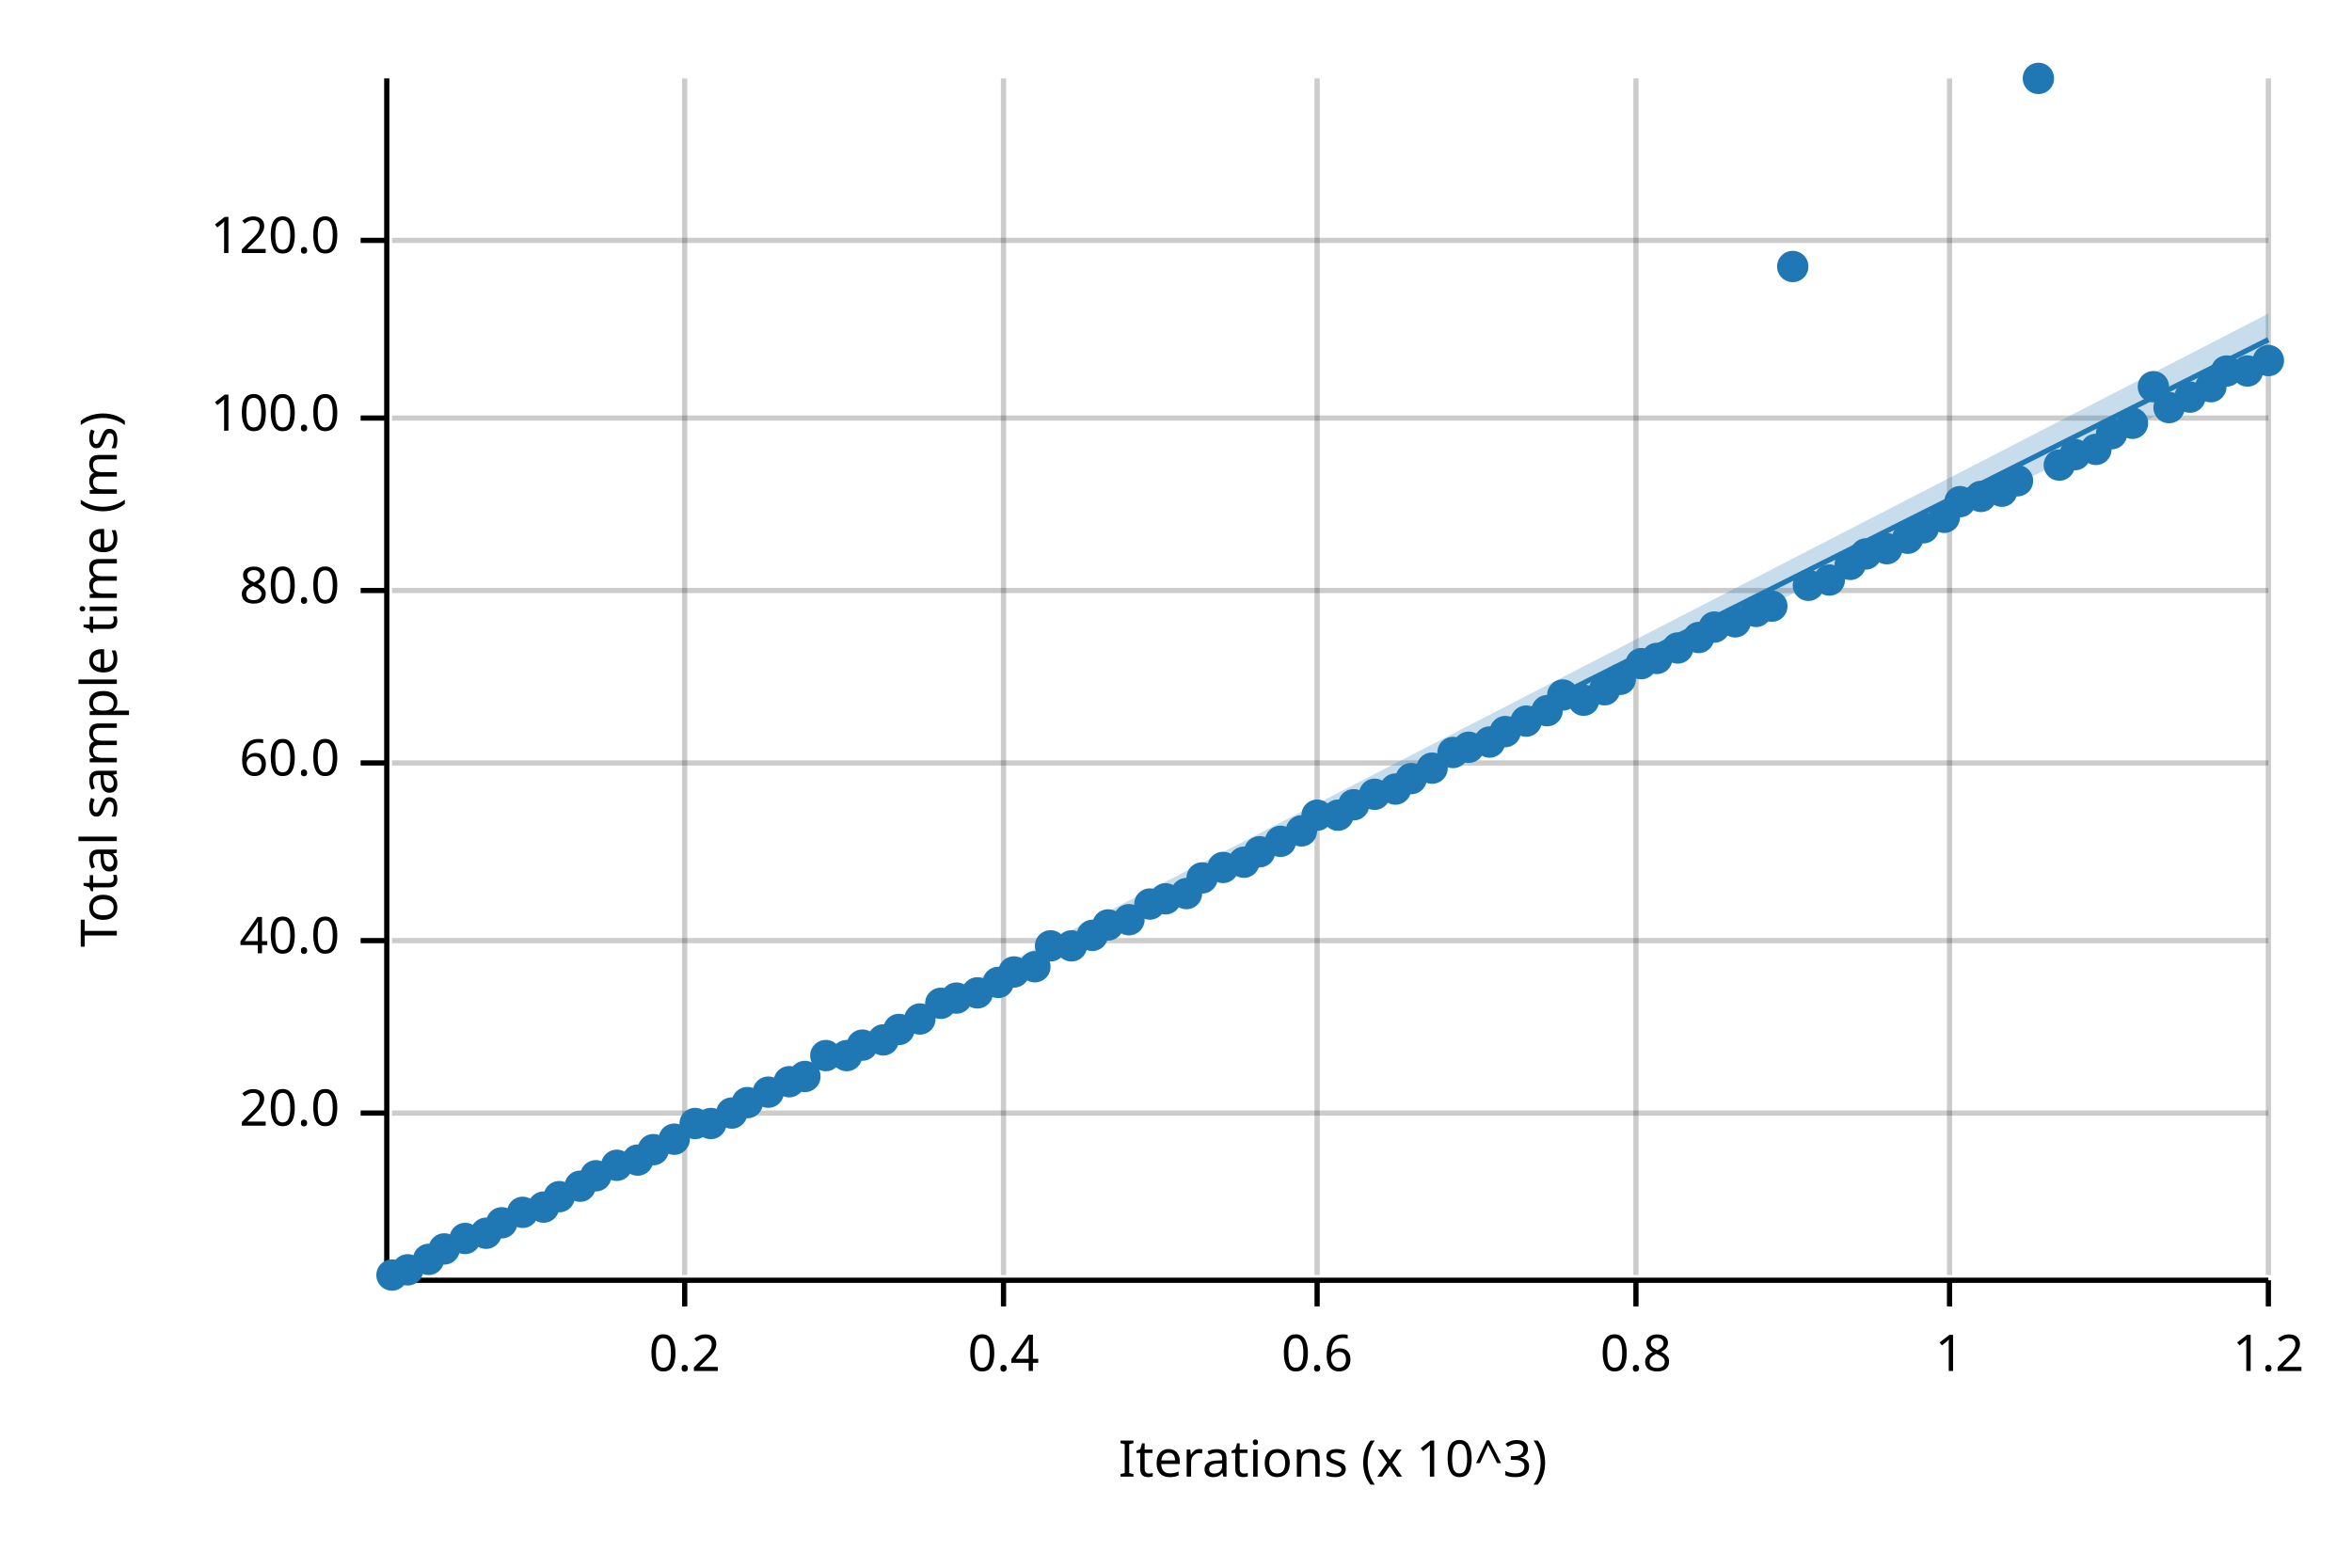
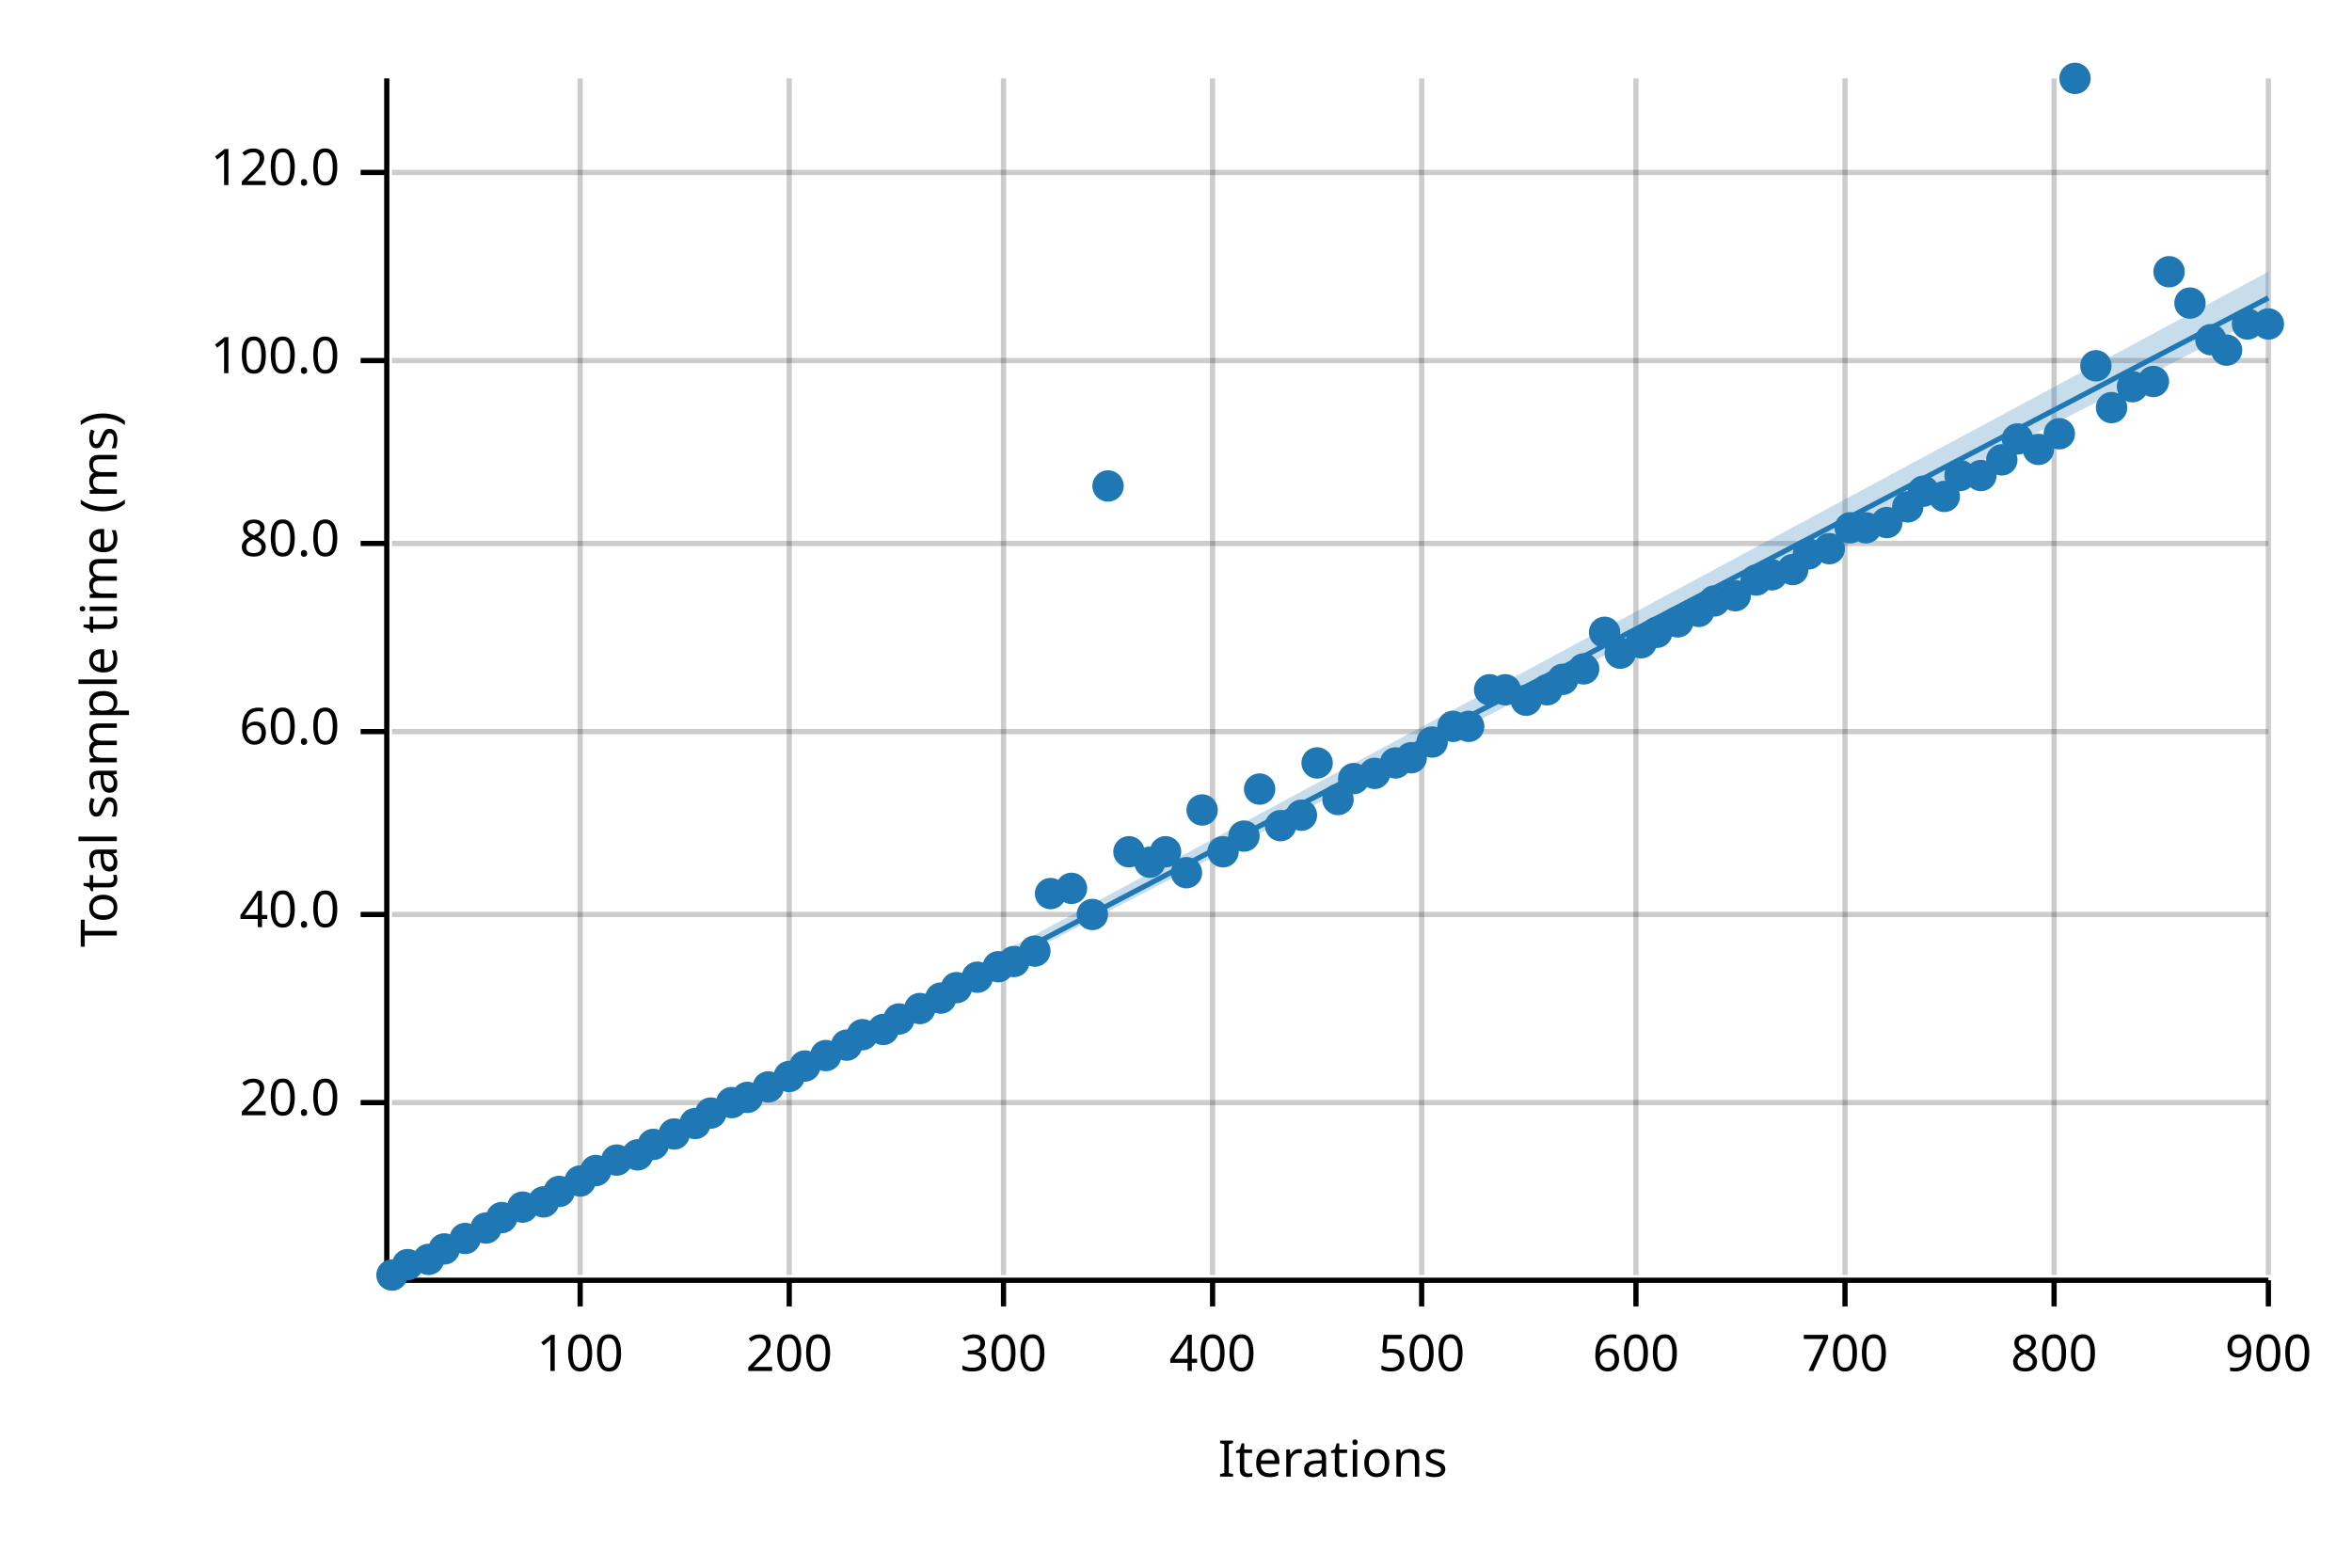
<svg xmlns="http://www.w3.org/2000/svg" width="450" height="300" viewBox="0 0 450 300">
  <text x="15" y="130" dy="0.76em" text-anchor="middle" font-family="sans-serif" font-size="9.677" opacity="1" fill="#000000" transform="rotate(270, 15, 130)">
Total sample time (ms)
</text>
  <text x="255" y="285" dy="-0.5ex" text-anchor="middle" font-family="sans-serif" font-size="9.677" opacity="1" fill="#000000">
- Iterations (x 10^3)
+ Iterations
</text>
-   <line opacity="0.2" stroke="#000000" stroke-width="1" x1="131" y1="244" x2="131" y2="15" />
+   <line opacity="0.2" stroke="#000000" stroke-width="1" x1="111" y1="244" x2="111" y2="15" />
+   <line opacity="0.2" stroke="#000000" stroke-width="1" x1="151" y1="244" x2="151" y2="15" />
  <line opacity="0.2" stroke="#000000" stroke-width="1" x1="192" y1="244" x2="192" y2="15" />
-   <line opacity="0.2" stroke="#000000" stroke-width="1" x1="252" y1="244" x2="252" y2="15" />
+   <line opacity="0.2" stroke="#000000" stroke-width="1" x1="232" y1="244" x2="232" y2="15" />
+   <line opacity="0.2" stroke="#000000" stroke-width="1" x1="272" y1="244" x2="272" y2="15" />
  <line opacity="0.2" stroke="#000000" stroke-width="1" x1="313" y1="244" x2="313" y2="15" />
-   <line opacity="0.2" stroke="#000000" stroke-width="1" x1="373" y1="244" x2="373" y2="15" />
+   <line opacity="0.2" stroke="#000000" stroke-width="1" x1="353" y1="244" x2="353" y2="15" />
+   <line opacity="0.2" stroke="#000000" stroke-width="1" x1="393" y1="244" x2="393" y2="15" />
  <line opacity="0.2" stroke="#000000" stroke-width="1" x1="434" y1="244" x2="434" y2="15" />
-   <line opacity="0.2" stroke="#000000" stroke-width="1" x1="75" y1="213" x2="434" y2="213" />
-   <line opacity="0.2" stroke="#000000" stroke-width="1" x1="75" y1="180" x2="434" y2="180" />
-   <line opacity="0.2" stroke="#000000" stroke-width="1" x1="75" y1="146" x2="434" y2="146" />
-   <line opacity="0.2" stroke="#000000" stroke-width="1" x1="75" y1="113" x2="434" y2="113" />
-   <line opacity="0.2" stroke="#000000" stroke-width="1" x1="75" y1="80" x2="434" y2="80" />
-   <line opacity="0.2" stroke="#000000" stroke-width="1" x1="75" y1="46" x2="434" y2="46" />
+   <line opacity="0.2" stroke="#000000" stroke-width="1" x1="75" y1="211" x2="434" y2="211" />
+   <line opacity="0.2" stroke="#000000" stroke-width="1" x1="75" y1="175" x2="434" y2="175" />
+   <line opacity="0.2" stroke="#000000" stroke-width="1" x1="75" y1="140" x2="434" y2="140" />
+   <line opacity="0.2" stroke="#000000" stroke-width="1" x1="75" y1="104" x2="434" y2="104" />
+   <line opacity="0.2" stroke="#000000" stroke-width="1" x1="75" y1="69" x2="434" y2="69" />
+   <line opacity="0.2" stroke="#000000" stroke-width="1" x1="75" y1="33" x2="434" y2="33" />
  <polyline fill="none" opacity="1" stroke="#000000" stroke-width="1" points="74,15 74,244 " />
-   <text x="65" y="213" dy="0.5ex" text-anchor="end" font-family="sans-serif" font-size="9.677" opacity="1" fill="#000000">
+   <text x="65" y="211" dy="0.5ex" text-anchor="end" font-family="sans-serif" font-size="9.677" opacity="1" fill="#000000">
20.0
</text>
-   <polyline fill="none" opacity="1" stroke="#000000" stroke-width="1" points="69,213 74,213 " />
-   <text x="65" y="180" dy="0.5ex" text-anchor="end" font-family="sans-serif" font-size="9.677" opacity="1" fill="#000000">
+   <polyline fill="none" opacity="1" stroke="#000000" stroke-width="1" points="69,211 74,211 " />
+   <text x="65" y="175" dy="0.5ex" text-anchor="end" font-family="sans-serif" font-size="9.677" opacity="1" fill="#000000">
40.0
</text>
-   <polyline fill="none" opacity="1" stroke="#000000" stroke-width="1" points="69,180 74,180 " />
-   <text x="65" y="146" dy="0.5ex" text-anchor="end" font-family="sans-serif" font-size="9.677" opacity="1" fill="#000000">
+   <polyline fill="none" opacity="1" stroke="#000000" stroke-width="1" points="69,175 74,175 " />
+   <text x="65" y="140" dy="0.5ex" text-anchor="end" font-family="sans-serif" font-size="9.677" opacity="1" fill="#000000">
60.0
</text>
-   <polyline fill="none" opacity="1" stroke="#000000" stroke-width="1" points="69,146 74,146 " />
-   <text x="65" y="113" dy="0.5ex" text-anchor="end" font-family="sans-serif" font-size="9.677" opacity="1" fill="#000000">
+   <polyline fill="none" opacity="1" stroke="#000000" stroke-width="1" points="69,140 74,140 " />
+   <text x="65" y="104" dy="0.5ex" text-anchor="end" font-family="sans-serif" font-size="9.677" opacity="1" fill="#000000">
80.0
</text>
-   <polyline fill="none" opacity="1" stroke="#000000" stroke-width="1" points="69,113 74,113 " />
-   <text x="65" y="80" dy="0.5ex" text-anchor="end" font-family="sans-serif" font-size="9.677" opacity="1" fill="#000000">
+   <polyline fill="none" opacity="1" stroke="#000000" stroke-width="1" points="69,104 74,104 " />
+   <text x="65" y="69" dy="0.5ex" text-anchor="end" font-family="sans-serif" font-size="9.677" opacity="1" fill="#000000">
100.0
</text>
-   <polyline fill="none" opacity="1" stroke="#000000" stroke-width="1" points="69,80 74,80 " />
-   <text x="65" y="46" dy="0.5ex" text-anchor="end" font-family="sans-serif" font-size="9.677" opacity="1" fill="#000000">
+   <polyline fill="none" opacity="1" stroke="#000000" stroke-width="1" points="69,69 74,69 " />
+   <text x="65" y="33" dy="0.5ex" text-anchor="end" font-family="sans-serif" font-size="9.677" opacity="1" fill="#000000">
120.0
</text>
-   <polyline fill="none" opacity="1" stroke="#000000" stroke-width="1" points="69,46 74,46 " />
+   <polyline fill="none" opacity="1" stroke="#000000" stroke-width="1" points="69,33 74,33 " />
  <polyline fill="none" opacity="1" stroke="#000000" stroke-width="1" points="75,245 434,245 " />
-   <text x="131" y="255" dy="0.76em" text-anchor="middle" font-family="sans-serif" font-size="9.677" opacity="1" fill="#000000">
- 0.2
+   <text x="111" y="255" dy="0.76em" text-anchor="middle" font-family="sans-serif" font-size="9.677" opacity="1" fill="#000000">
+ 100
</text>
-   <polyline fill="none" opacity="1" stroke="#000000" stroke-width="1" points="131,245 131,250 " />
+   <polyline fill="none" opacity="1" stroke="#000000" stroke-width="1" points="111,245 111,250 " />
+   <text x="151" y="255" dy="0.76em" text-anchor="middle" font-family="sans-serif" font-size="9.677" opacity="1" fill="#000000">
+ 200
+ </text>
+   <polyline fill="none" opacity="1" stroke="#000000" stroke-width="1" points="151,245 151,250 " />
  <text x="192" y="255" dy="0.76em" text-anchor="middle" font-family="sans-serif" font-size="9.677" opacity="1" fill="#000000">
- 0.4
+ 300
</text>
  <polyline fill="none" opacity="1" stroke="#000000" stroke-width="1" points="192,245 192,250 " />
-   <text x="252" y="255" dy="0.76em" text-anchor="middle" font-family="sans-serif" font-size="9.677" opacity="1" fill="#000000">
- 0.6
+   <text x="232" y="255" dy="0.76em" text-anchor="middle" font-family="sans-serif" font-size="9.677" opacity="1" fill="#000000">
+ 400
</text>
-   <polyline fill="none" opacity="1" stroke="#000000" stroke-width="1" points="252,245 252,250 " />
+   <polyline fill="none" opacity="1" stroke="#000000" stroke-width="1" points="232,245 232,250 " />
+   <text x="272" y="255" dy="0.76em" text-anchor="middle" font-family="sans-serif" font-size="9.677" opacity="1" fill="#000000">
+ 500
+ </text>
+   <polyline fill="none" opacity="1" stroke="#000000" stroke-width="1" points="272,245 272,250 " />
  <text x="313" y="255" dy="0.76em" text-anchor="middle" font-family="sans-serif" font-size="9.677" opacity="1" fill="#000000">
- 0.8
+ 600
</text>
  <polyline fill="none" opacity="1" stroke="#000000" stroke-width="1" points="313,245 313,250 " />
-   <text x="373" y="255" dy="0.76em" text-anchor="middle" font-family="sans-serif" font-size="9.677" opacity="1" fill="#000000">
- 1
+   <text x="353" y="255" dy="0.76em" text-anchor="middle" font-family="sans-serif" font-size="9.677" opacity="1" fill="#000000">
+ 700
</text>
-   <polyline fill="none" opacity="1" stroke="#000000" stroke-width="1" points="373,245 373,250 " />
+   <polyline fill="none" opacity="1" stroke="#000000" stroke-width="1" points="353,245 353,250 " />
+   <text x="393" y="255" dy="0.76em" text-anchor="middle" font-family="sans-serif" font-size="9.677" opacity="1" fill="#000000">
+ 800
+ </text>
+   <polyline fill="none" opacity="1" stroke="#000000" stroke-width="1" points="393,245 393,250 " />
  <text x="434" y="255" dy="0.76em" text-anchor="middle" font-family="sans-serif" font-size="9.677" opacity="1" fill="#000000">
- 1.2
+ 900
</text>
  <polyline fill="none" opacity="1" stroke="#000000" stroke-width="1" points="434,245 434,250 " />
  <circle cx="75" cy="244" r="3" opacity="1" fill="#1F78B4" stroke="none" stroke-width="1" />
-   <circle cx="78" cy="243" r="3" opacity="1" fill="#1F78B4" stroke="none" stroke-width="1" />
+   <circle cx="78" cy="242" r="3" opacity="1" fill="#1F78B4" stroke="none" stroke-width="1" />
  <circle cx="82" cy="241" r="3" opacity="1" fill="#1F78B4" stroke="none" stroke-width="1" />
  <circle cx="85" cy="239" r="3" opacity="1" fill="#1F78B4" stroke="none" stroke-width="1" />
  <circle cx="89" cy="237" r="3" opacity="1" fill="#1F78B4" stroke="none" stroke-width="1" />
-   <circle cx="93" cy="236" r="3" opacity="1" fill="#1F78B4" stroke="none" stroke-width="1" />
-   <circle cx="96" cy="234" r="3" opacity="1" fill="#1F78B4" stroke="none" stroke-width="1" />
-   <circle cx="100" cy="232" r="3" opacity="1" fill="#1F78B4" stroke="none" stroke-width="1" />
-   <circle cx="104" cy="231" r="3" opacity="1" fill="#1F78B4" stroke="none" stroke-width="1" />
-   <circle cx="107" cy="229" r="3" opacity="1" fill="#1F78B4" stroke="none" stroke-width="1" />
-   <circle cx="111" cy="227" r="3" opacity="1" fill="#1F78B4" stroke="none" stroke-width="1" />
-   <circle cx="114" cy="225" r="3" opacity="1" fill="#1F78B4" stroke="none" stroke-width="1" />
-   <circle cx="118" cy="223" r="3" opacity="1" fill="#1F78B4" stroke="none" stroke-width="1" />
-   <circle cx="122" cy="222" r="3" opacity="1" fill="#1F78B4" stroke="none" stroke-width="1" />
-   <circle cx="125" cy="220" r="3" opacity="1" fill="#1F78B4" stroke="none" stroke-width="1" />
-   <circle cx="129" cy="218" r="3" opacity="1" fill="#1F78B4" stroke="none" stroke-width="1" />
+   <circle cx="93" cy="235" r="3" opacity="1" fill="#1F78B4" stroke="none" stroke-width="1" />
+   <circle cx="96" cy="233" r="3" opacity="1" fill="#1F78B4" stroke="none" stroke-width="1" />
+   <circle cx="100" cy="231" r="3" opacity="1" fill="#1F78B4" stroke="none" stroke-width="1" />
+   <circle cx="104" cy="230" r="3" opacity="1" fill="#1F78B4" stroke="none" stroke-width="1" />
+   <circle cx="107" cy="228" r="3" opacity="1" fill="#1F78B4" stroke="none" stroke-width="1" />
+   <circle cx="111" cy="226" r="3" opacity="1" fill="#1F78B4" stroke="none" stroke-width="1" />
+   <circle cx="114" cy="224" r="3" opacity="1" fill="#1F78B4" stroke="none" stroke-width="1" />
+   <circle cx="118" cy="222" r="3" opacity="1" fill="#1F78B4" stroke="none" stroke-width="1" />
+   <circle cx="122" cy="221" r="3" opacity="1" fill="#1F78B4" stroke="none" stroke-width="1" />
+   <circle cx="125" cy="219" r="3" opacity="1" fill="#1F78B4" stroke="none" stroke-width="1" />
+   <circle cx="129" cy="217" r="3" opacity="1" fill="#1F78B4" stroke="none" stroke-width="1" />
  <circle cx="133" cy="215" r="3" opacity="1" fill="#1F78B4" stroke="none" stroke-width="1" />
-   <circle cx="136" cy="215" r="3" opacity="1" fill="#1F78B4" stroke="none" stroke-width="1" />
-   <circle cx="140" cy="213" r="3" opacity="1" fill="#1F78B4" stroke="none" stroke-width="1" />
-   <circle cx="143" cy="211" r="3" opacity="1" fill="#1F78B4" stroke="none" stroke-width="1" />
-   <circle cx="147" cy="209" r="3" opacity="1" fill="#1F78B4" stroke="none" stroke-width="1" />
-   <circle cx="151" cy="207" r="3" opacity="1" fill="#1F78B4" stroke="none" stroke-width="1" />
-   <circle cx="154" cy="206" r="3" opacity="1" fill="#1F78B4" stroke="none" stroke-width="1" />
+   <circle cx="136" cy="213" r="3" opacity="1" fill="#1F78B4" stroke="none" stroke-width="1" />
+   <circle cx="140" cy="211" r="3" opacity="1" fill="#1F78B4" stroke="none" stroke-width="1" />
+   <circle cx="143" cy="210" r="3" opacity="1" fill="#1F78B4" stroke="none" stroke-width="1" />
+   <circle cx="147" cy="208" r="3" opacity="1" fill="#1F78B4" stroke="none" stroke-width="1" />
+   <circle cx="151" cy="206" r="3" opacity="1" fill="#1F78B4" stroke="none" stroke-width="1" />
+   <circle cx="154" cy="204" r="3" opacity="1" fill="#1F78B4" stroke="none" stroke-width="1" />
  <circle cx="158" cy="202" r="3" opacity="1" fill="#1F78B4" stroke="none" stroke-width="1" />
-   <circle cx="162" cy="202" r="3" opacity="1" fill="#1F78B4" stroke="none" stroke-width="1" />
-   <circle cx="165" cy="200" r="3" opacity="1" fill="#1F78B4" stroke="none" stroke-width="1" />
-   <circle cx="169" cy="199" r="3" opacity="1" fill="#1F78B4" stroke="none" stroke-width="1" />
-   <circle cx="172" cy="197" r="3" opacity="1" fill="#1F78B4" stroke="none" stroke-width="1" />
-   <circle cx="176" cy="195" r="3" opacity="1" fill="#1F78B4" stroke="none" stroke-width="1" />
-   <circle cx="180" cy="192" r="3" opacity="1" fill="#1F78B4" stroke="none" stroke-width="1" />
-   <circle cx="183" cy="191" r="3" opacity="1" fill="#1F78B4" stroke="none" stroke-width="1" />
-   <circle cx="187" cy="190" r="3" opacity="1" fill="#1F78B4" stroke="none" stroke-width="1" />
-   <circle cx="191" cy="188" r="3" opacity="1" fill="#1F78B4" stroke="none" stroke-width="1" />
-   <circle cx="194" cy="186" r="3" opacity="1" fill="#1F78B4" stroke="none" stroke-width="1" />
-   <circle cx="198" cy="185" r="3" opacity="1" fill="#1F78B4" stroke="none" stroke-width="1" />
-   <circle cx="201" cy="181" r="3" opacity="1" fill="#1F78B4" stroke="none" stroke-width="1" />
-   <circle cx="205" cy="181" r="3" opacity="1" fill="#1F78B4" stroke="none" stroke-width="1" />
-   <circle cx="209" cy="179" r="3" opacity="1" fill="#1F78B4" stroke="none" stroke-width="1" />
-   <circle cx="212" cy="177" r="3" opacity="1" fill="#1F78B4" stroke="none" stroke-width="1" />
-   <circle cx="216" cy="176" r="3" opacity="1" fill="#1F78B4" stroke="none" stroke-width="1" />
-   <circle cx="220" cy="173" r="3" opacity="1" fill="#1F78B4" stroke="none" stroke-width="1" />
-   <circle cx="223" cy="172" r="3" opacity="1" fill="#1F78B4" stroke="none" stroke-width="1" />
-   <circle cx="227" cy="171" r="3" opacity="1" fill="#1F78B4" stroke="none" stroke-width="1" />
-   <circle cx="230" cy="168" r="3" opacity="1" fill="#1F78B4" stroke="none" stroke-width="1" />
-   <circle cx="234" cy="166" r="3" opacity="1" fill="#1F78B4" stroke="none" stroke-width="1" />
-   <circle cx="238" cy="165" r="3" opacity="1" fill="#1F78B4" stroke="none" stroke-width="1" />
-   <circle cx="241" cy="163" r="3" opacity="1" fill="#1F78B4" stroke="none" stroke-width="1" />
-   <circle cx="245" cy="161" r="3" opacity="1" fill="#1F78B4" stroke="none" stroke-width="1" />
-   <circle cx="249" cy="159" r="3" opacity="1" fill="#1F78B4" stroke="none" stroke-width="1" />
-   <circle cx="252" cy="156" r="3" opacity="1" fill="#1F78B4" stroke="none" stroke-width="1" />
-   <circle cx="256" cy="156" r="3" opacity="1" fill="#1F78B4" stroke="none" stroke-width="1" />
-   <circle cx="259" cy="154" r="3" opacity="1" fill="#1F78B4" stroke="none" stroke-width="1" />
-   <circle cx="263" cy="152" r="3" opacity="1" fill="#1F78B4" stroke="none" stroke-width="1" />
-   <circle cx="267" cy="151" r="3" opacity="1" fill="#1F78B4" stroke="none" stroke-width="1" />
-   <circle cx="270" cy="149" r="3" opacity="1" fill="#1F78B4" stroke="none" stroke-width="1" />
-   <circle cx="274" cy="147" r="3" opacity="1" fill="#1F78B4" stroke="none" stroke-width="1" />
-   <circle cx="278" cy="144" r="3" opacity="1" fill="#1F78B4" stroke="none" stroke-width="1" />
-   <circle cx="281" cy="143" r="3" opacity="1" fill="#1F78B4" stroke="none" stroke-width="1" />
-   <circle cx="285" cy="142" r="3" opacity="1" fill="#1F78B4" stroke="none" stroke-width="1" />
-   <circle cx="288" cy="140" r="3" opacity="1" fill="#1F78B4" stroke="none" stroke-width="1" />
-   <circle cx="292" cy="138" r="3" opacity="1" fill="#1F78B4" stroke="none" stroke-width="1" />
-   <circle cx="296" cy="136" r="3" opacity="1" fill="#1F78B4" stroke="none" stroke-width="1" />
-   <circle cx="299" cy="133" r="3" opacity="1" fill="#1F78B4" stroke="none" stroke-width="1" />
-   <circle cx="303" cy="134" r="3" opacity="1" fill="#1F78B4" stroke="none" stroke-width="1" />
-   <circle cx="307" cy="132" r="3" opacity="1" fill="#1F78B4" stroke="none" stroke-width="1" />
-   <circle cx="310" cy="130" r="3" opacity="1" fill="#1F78B4" stroke="none" stroke-width="1" />
-   <circle cx="314" cy="127" r="3" opacity="1" fill="#1F78B4" stroke="none" stroke-width="1" />
-   <circle cx="317" cy="126" r="3" opacity="1" fill="#1F78B4" stroke="none" stroke-width="1" />
-   <circle cx="321" cy="124" r="3" opacity="1" fill="#1F78B4" stroke="none" stroke-width="1" />
-   <circle cx="325" cy="122" r="3" opacity="1" fill="#1F78B4" stroke="none" stroke-width="1" />
-   <circle cx="328" cy="120" r="3" opacity="1" fill="#1F78B4" stroke="none" stroke-width="1" />
-   <circle cx="332" cy="119" r="3" opacity="1" fill="#1F78B4" stroke="none" stroke-width="1" />
-   <circle cx="336" cy="117" r="3" opacity="1" fill="#1F78B4" stroke="none" stroke-width="1" />
-   <circle cx="339" cy="116" r="3" opacity="1" fill="#1F78B4" stroke="none" stroke-width="1" />
-   <circle cx="343" cy="51" r="3" opacity="1" fill="#1F78B4" stroke="none" stroke-width="1" />
-   <circle cx="346" cy="112" r="3" opacity="1" fill="#1F78B4" stroke="none" stroke-width="1" />
-   <circle cx="350" cy="111" r="3" opacity="1" fill="#1F78B4" stroke="none" stroke-width="1" />
-   <circle cx="354" cy="108" r="3" opacity="1" fill="#1F78B4" stroke="none" stroke-width="1" />
-   <circle cx="357" cy="106" r="3" opacity="1" fill="#1F78B4" stroke="none" stroke-width="1" />
-   <circle cx="361" cy="105" r="3" opacity="1" fill="#1F78B4" stroke="none" stroke-width="1" />
-   <circle cx="365" cy="103" r="3" opacity="1" fill="#1F78B4" stroke="none" stroke-width="1" />
-   <circle cx="368" cy="101" r="3" opacity="1" fill="#1F78B4" stroke="none" stroke-width="1" />
-   <circle cx="372" cy="99" r="3" opacity="1" fill="#1F78B4" stroke="none" stroke-width="1" />
-   <circle cx="375" cy="96" r="3" opacity="1" fill="#1F78B4" stroke="none" stroke-width="1" />
-   <circle cx="379" cy="95" r="3" opacity="1" fill="#1F78B4" stroke="none" stroke-width="1" />
-   <circle cx="383" cy="94" r="3" opacity="1" fill="#1F78B4" stroke="none" stroke-width="1" />
-   <circle cx="386" cy="92" r="3" opacity="1" fill="#1F78B4" stroke="none" stroke-width="1" />
-   <circle cx="390" cy="15" r="3" opacity="1" fill="#1F78B4" stroke="none" stroke-width="1" />
-   <circle cx="394" cy="89" r="3" opacity="1" fill="#1F78B4" stroke="none" stroke-width="1" />
-   <circle cx="397" cy="87" r="3" opacity="1" fill="#1F78B4" stroke="none" stroke-width="1" />
-   <circle cx="401" cy="86" r="3" opacity="1" fill="#1F78B4" stroke="none" stroke-width="1" />
-   <circle cx="404" cy="83" r="3" opacity="1" fill="#1F78B4" stroke="none" stroke-width="1" />
-   <circle cx="408" cy="81" r="3" opacity="1" fill="#1F78B4" stroke="none" stroke-width="1" />
-   <circle cx="412" cy="74" r="3" opacity="1" fill="#1F78B4" stroke="none" stroke-width="1" />
-   <circle cx="415" cy="78" r="3" opacity="1" fill="#1F78B4" stroke="none" stroke-width="1" />
-   <circle cx="419" cy="76" r="3" opacity="1" fill="#1F78B4" stroke="none" stroke-width="1" />
-   <circle cx="423" cy="74" r="3" opacity="1" fill="#1F78B4" stroke="none" stroke-width="1" />
-   <circle cx="426" cy="71" r="3" opacity="1" fill="#1F78B4" stroke="none" stroke-width="1" />
-   <circle cx="430" cy="71" r="3" opacity="1" fill="#1F78B4" stroke="none" stroke-width="1" />
-   <circle cx="434" cy="69" r="3" opacity="1" fill="#1F78B4" stroke="none" stroke-width="1" />
-   <polyline fill="none" opacity="1" stroke="#1F78B4" stroke-width="1" points="75,245 434,65 " />
-   <polygon opacity="0.25" fill="#1F78B4" points="75,245 434,69 434,60 " />
+   <circle cx="162" cy="200" r="3" opacity="1" fill="#1F78B4" stroke="none" stroke-width="1" />
+   <circle cx="165" cy="198" r="3" opacity="1" fill="#1F78B4" stroke="none" stroke-width="1" />
+   <circle cx="169" cy="197" r="3" opacity="1" fill="#1F78B4" stroke="none" stroke-width="1" />
+   <circle cx="172" cy="195" r="3" opacity="1" fill="#1F78B4" stroke="none" stroke-width="1" />
+   <circle cx="176" cy="193" r="3" opacity="1" fill="#1F78B4" stroke="none" stroke-width="1" />
+   <circle cx="180" cy="191" r="3" opacity="1" fill="#1F78B4" stroke="none" stroke-width="1" />
+   <circle cx="183" cy="189" r="3" opacity="1" fill="#1F78B4" stroke="none" stroke-width="1" />
+   <circle cx="187" cy="187" r="3" opacity="1" fill="#1F78B4" stroke="none" stroke-width="1" />
+   <circle cx="191" cy="185" r="3" opacity="1" fill="#1F78B4" stroke="none" stroke-width="1" />
+   <circle cx="194" cy="184" r="3" opacity="1" fill="#1F78B4" stroke="none" stroke-width="1" />
+   <circle cx="198" cy="182" r="3" opacity="1" fill="#1F78B4" stroke="none" stroke-width="1" />
+   <circle cx="201" cy="171" r="3" opacity="1" fill="#1F78B4" stroke="none" stroke-width="1" />
+   <circle cx="205" cy="170" r="3" opacity="1" fill="#1F78B4" stroke="none" stroke-width="1" />
+   <circle cx="209" cy="175" r="3" opacity="1" fill="#1F78B4" stroke="none" stroke-width="1" />
+   <circle cx="212" cy="93" r="3" opacity="1" fill="#1F78B4" stroke="none" stroke-width="1" />
+   <circle cx="216" cy="163" r="3" opacity="1" fill="#1F78B4" stroke="none" stroke-width="1" />
+   <circle cx="220" cy="165" r="3" opacity="1" fill="#1F78B4" stroke="none" stroke-width="1" />
+   <circle cx="223" cy="163" r="3" opacity="1" fill="#1F78B4" stroke="none" stroke-width="1" />
+   <circle cx="227" cy="167" r="3" opacity="1" fill="#1F78B4" stroke="none" stroke-width="1" />
+   <circle cx="230" cy="155" r="3" opacity="1" fill="#1F78B4" stroke="none" stroke-width="1" />
+   <circle cx="234" cy="163" r="3" opacity="1" fill="#1F78B4" stroke="none" stroke-width="1" />
+   <circle cx="238" cy="160" r="3" opacity="1" fill="#1F78B4" stroke="none" stroke-width="1" />
+   <circle cx="241" cy="151" r="3" opacity="1" fill="#1F78B4" stroke="none" stroke-width="1" />
+   <circle cx="245" cy="158" r="3" opacity="1" fill="#1F78B4" stroke="none" stroke-width="1" />
+   <circle cx="249" cy="156" r="3" opacity="1" fill="#1F78B4" stroke="none" stroke-width="1" />
+   <circle cx="252" cy="146" r="3" opacity="1" fill="#1F78B4" stroke="none" stroke-width="1" />
+   <circle cx="256" cy="153" r="3" opacity="1" fill="#1F78B4" stroke="none" stroke-width="1" />
+   <circle cx="259" cy="149" r="3" opacity="1" fill="#1F78B4" stroke="none" stroke-width="1" />
+   <circle cx="263" cy="148" r="3" opacity="1" fill="#1F78B4" stroke="none" stroke-width="1" />
+   <circle cx="267" cy="146" r="3" opacity="1" fill="#1F78B4" stroke="none" stroke-width="1" />
+   <circle cx="270" cy="145" r="3" opacity="1" fill="#1F78B4" stroke="none" stroke-width="1" />
+   <circle cx="274" cy="142" r="3" opacity="1" fill="#1F78B4" stroke="none" stroke-width="1" />
+   <circle cx="278" cy="139" r="3" opacity="1" fill="#1F78B4" stroke="none" stroke-width="1" />
+   <circle cx="281" cy="139" r="3" opacity="1" fill="#1F78B4" stroke="none" stroke-width="1" />
+   <circle cx="285" cy="132" r="3" opacity="1" fill="#1F78B4" stroke="none" stroke-width="1" />
+   <circle cx="288" cy="132" r="3" opacity="1" fill="#1F78B4" stroke="none" stroke-width="1" />
+   <circle cx="292" cy="134" r="3" opacity="1" fill="#1F78B4" stroke="none" stroke-width="1" />
+   <circle cx="296" cy="132" r="3" opacity="1" fill="#1F78B4" stroke="none" stroke-width="1" />
+   <circle cx="299" cy="130" r="3" opacity="1" fill="#1F78B4" stroke="none" stroke-width="1" />
+   <circle cx="303" cy="128" r="3" opacity="1" fill="#1F78B4" stroke="none" stroke-width="1" />
+   <circle cx="307" cy="121" r="3" opacity="1" fill="#1F78B4" stroke="none" stroke-width="1" />
+   <circle cx="310" cy="125" r="3" opacity="1" fill="#1F78B4" stroke="none" stroke-width="1" />
+   <circle cx="314" cy="123" r="3" opacity="1" fill="#1F78B4" stroke="none" stroke-width="1" />
+   <circle cx="317" cy="121" r="3" opacity="1" fill="#1F78B4" stroke="none" stroke-width="1" />
+   <circle cx="321" cy="119" r="3" opacity="1" fill="#1F78B4" stroke="none" stroke-width="1" />
+   <circle cx="325" cy="117" r="3" opacity="1" fill="#1F78B4" stroke="none" stroke-width="1" />
+   <circle cx="328" cy="115" r="3" opacity="1" fill="#1F78B4" stroke="none" stroke-width="1" />
+   <circle cx="332" cy="114" r="3" opacity="1" fill="#1F78B4" stroke="none" stroke-width="1" />
+   <circle cx="336" cy="111" r="3" opacity="1" fill="#1F78B4" stroke="none" stroke-width="1" />
+   <circle cx="339" cy="110" r="3" opacity="1" fill="#1F78B4" stroke="none" stroke-width="1" />
+   <circle cx="343" cy="109" r="3" opacity="1" fill="#1F78B4" stroke="none" stroke-width="1" />
+   <circle cx="346" cy="106" r="3" opacity="1" fill="#1F78B4" stroke="none" stroke-width="1" />
+   <circle cx="350" cy="105" r="3" opacity="1" fill="#1F78B4" stroke="none" stroke-width="1" />
+   <circle cx="354" cy="101" r="3" opacity="1" fill="#1F78B4" stroke="none" stroke-width="1" />
+   <circle cx="357" cy="101" r="3" opacity="1" fill="#1F78B4" stroke="none" stroke-width="1" />
+   <circle cx="361" cy="100" r="3" opacity="1" fill="#1F78B4" stroke="none" stroke-width="1" />
+   <circle cx="365" cy="97" r="3" opacity="1" fill="#1F78B4" stroke="none" stroke-width="1" />
+   <circle cx="368" cy="94" r="3" opacity="1" fill="#1F78B4" stroke="none" stroke-width="1" />
+   <circle cx="372" cy="95" r="3" opacity="1" fill="#1F78B4" stroke="none" stroke-width="1" />
+   <circle cx="375" cy="91" r="3" opacity="1" fill="#1F78B4" stroke="none" stroke-width="1" />
+   <circle cx="379" cy="91" r="3" opacity="1" fill="#1F78B4" stroke="none" stroke-width="1" />
+   <circle cx="383" cy="88" r="3" opacity="1" fill="#1F78B4" stroke="none" stroke-width="1" />
+   <circle cx="386" cy="84" r="3" opacity="1" fill="#1F78B4" stroke="none" stroke-width="1" />
+   <circle cx="390" cy="86" r="3" opacity="1" fill="#1F78B4" stroke="none" stroke-width="1" />
+   <circle cx="394" cy="83" r="3" opacity="1" fill="#1F78B4" stroke="none" stroke-width="1" />
+   <circle cx="397" cy="15" r="3" opacity="1" fill="#1F78B4" stroke="none" stroke-width="1" />
+   <circle cx="401" cy="70" r="3" opacity="1" fill="#1F78B4" stroke="none" stroke-width="1" />
+   <circle cx="404" cy="78" r="3" opacity="1" fill="#1F78B4" stroke="none" stroke-width="1" />
+   <circle cx="408" cy="74" r="3" opacity="1" fill="#1F78B4" stroke="none" stroke-width="1" />
+   <circle cx="412" cy="73" r="3" opacity="1" fill="#1F78B4" stroke="none" stroke-width="1" />
+   <circle cx="415" cy="52" r="3" opacity="1" fill="#1F78B4" stroke="none" stroke-width="1" />
+   <circle cx="419" cy="58" r="3" opacity="1" fill="#1F78B4" stroke="none" stroke-width="1" />
+   <circle cx="423" cy="65" r="3" opacity="1" fill="#1F78B4" stroke="none" stroke-width="1" />
+   <circle cx="426" cy="67" r="3" opacity="1" fill="#1F78B4" stroke="none" stroke-width="1" />
+   <circle cx="430" cy="62" r="3" opacity="1" fill="#1F78B4" stroke="none" stroke-width="1" />
+   <circle cx="434" cy="62" r="3" opacity="1" fill="#1F78B4" stroke="none" stroke-width="1" />
+   <polyline fill="none" opacity="1" stroke="#1F78B4" stroke-width="1" points="75,245 434,57 " />
+   <polygon opacity="0.25" fill="#1F78B4" points="75,245 434,60 434,52 " />
</svg>
